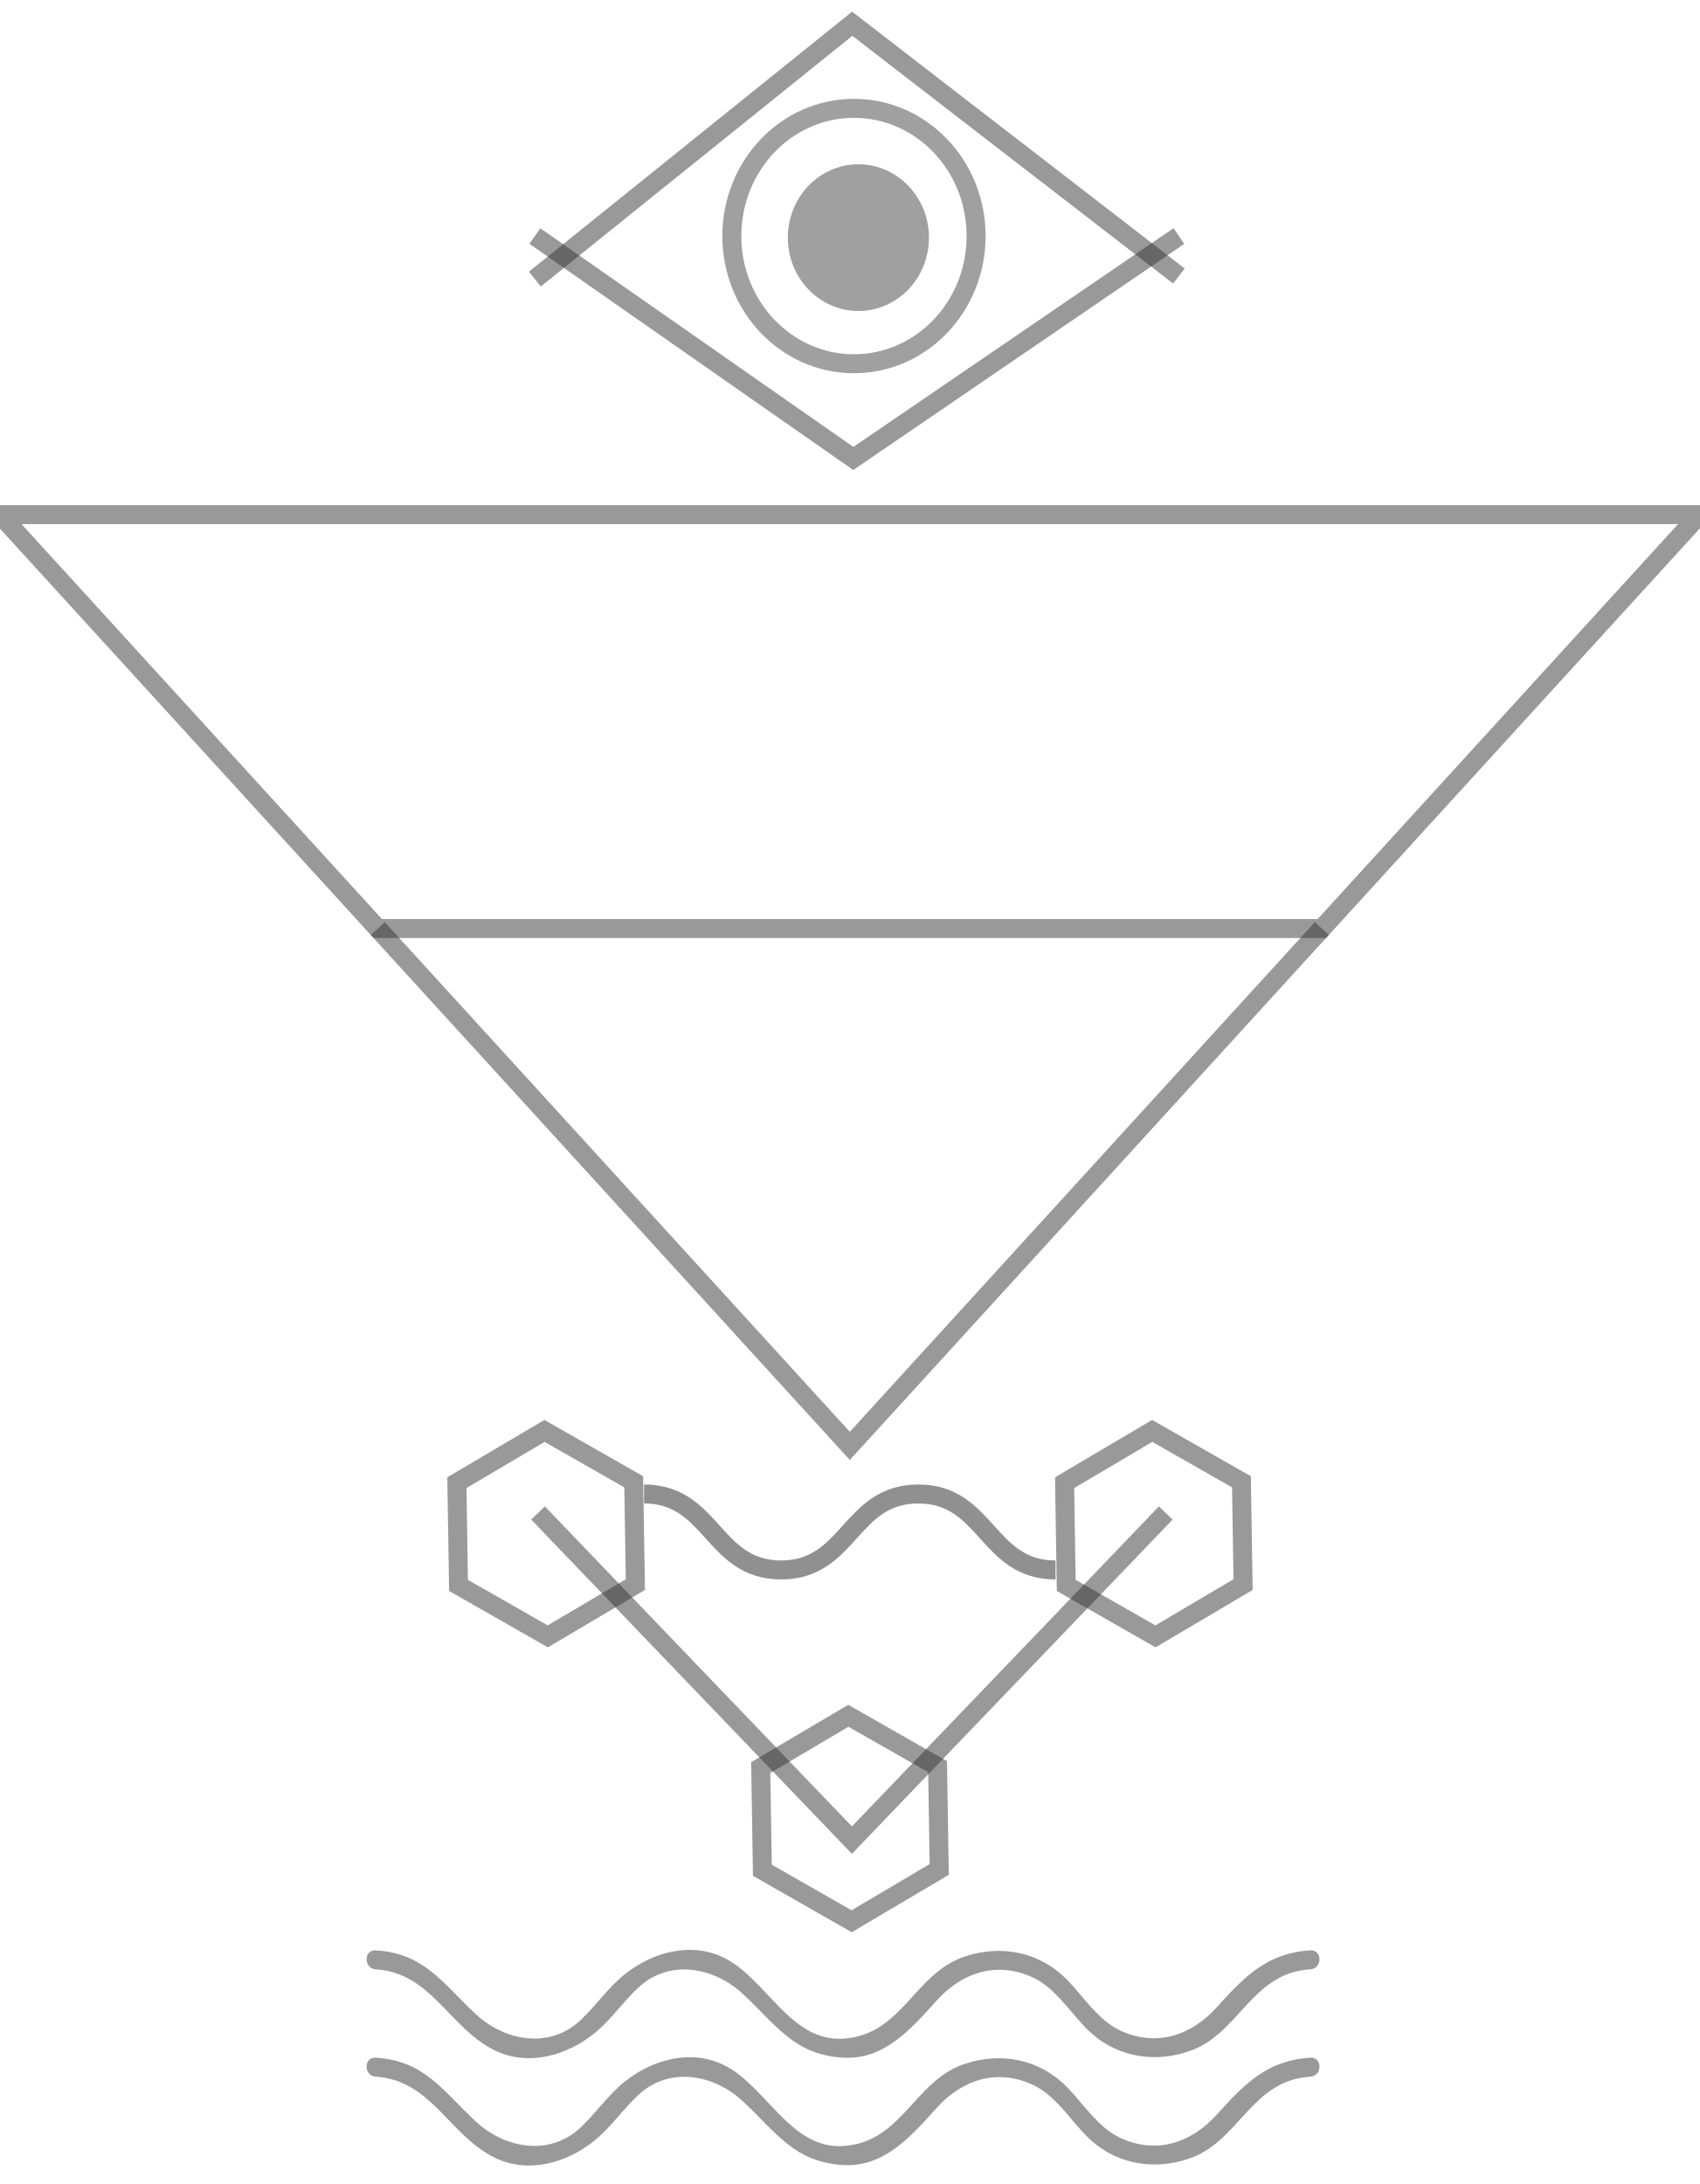
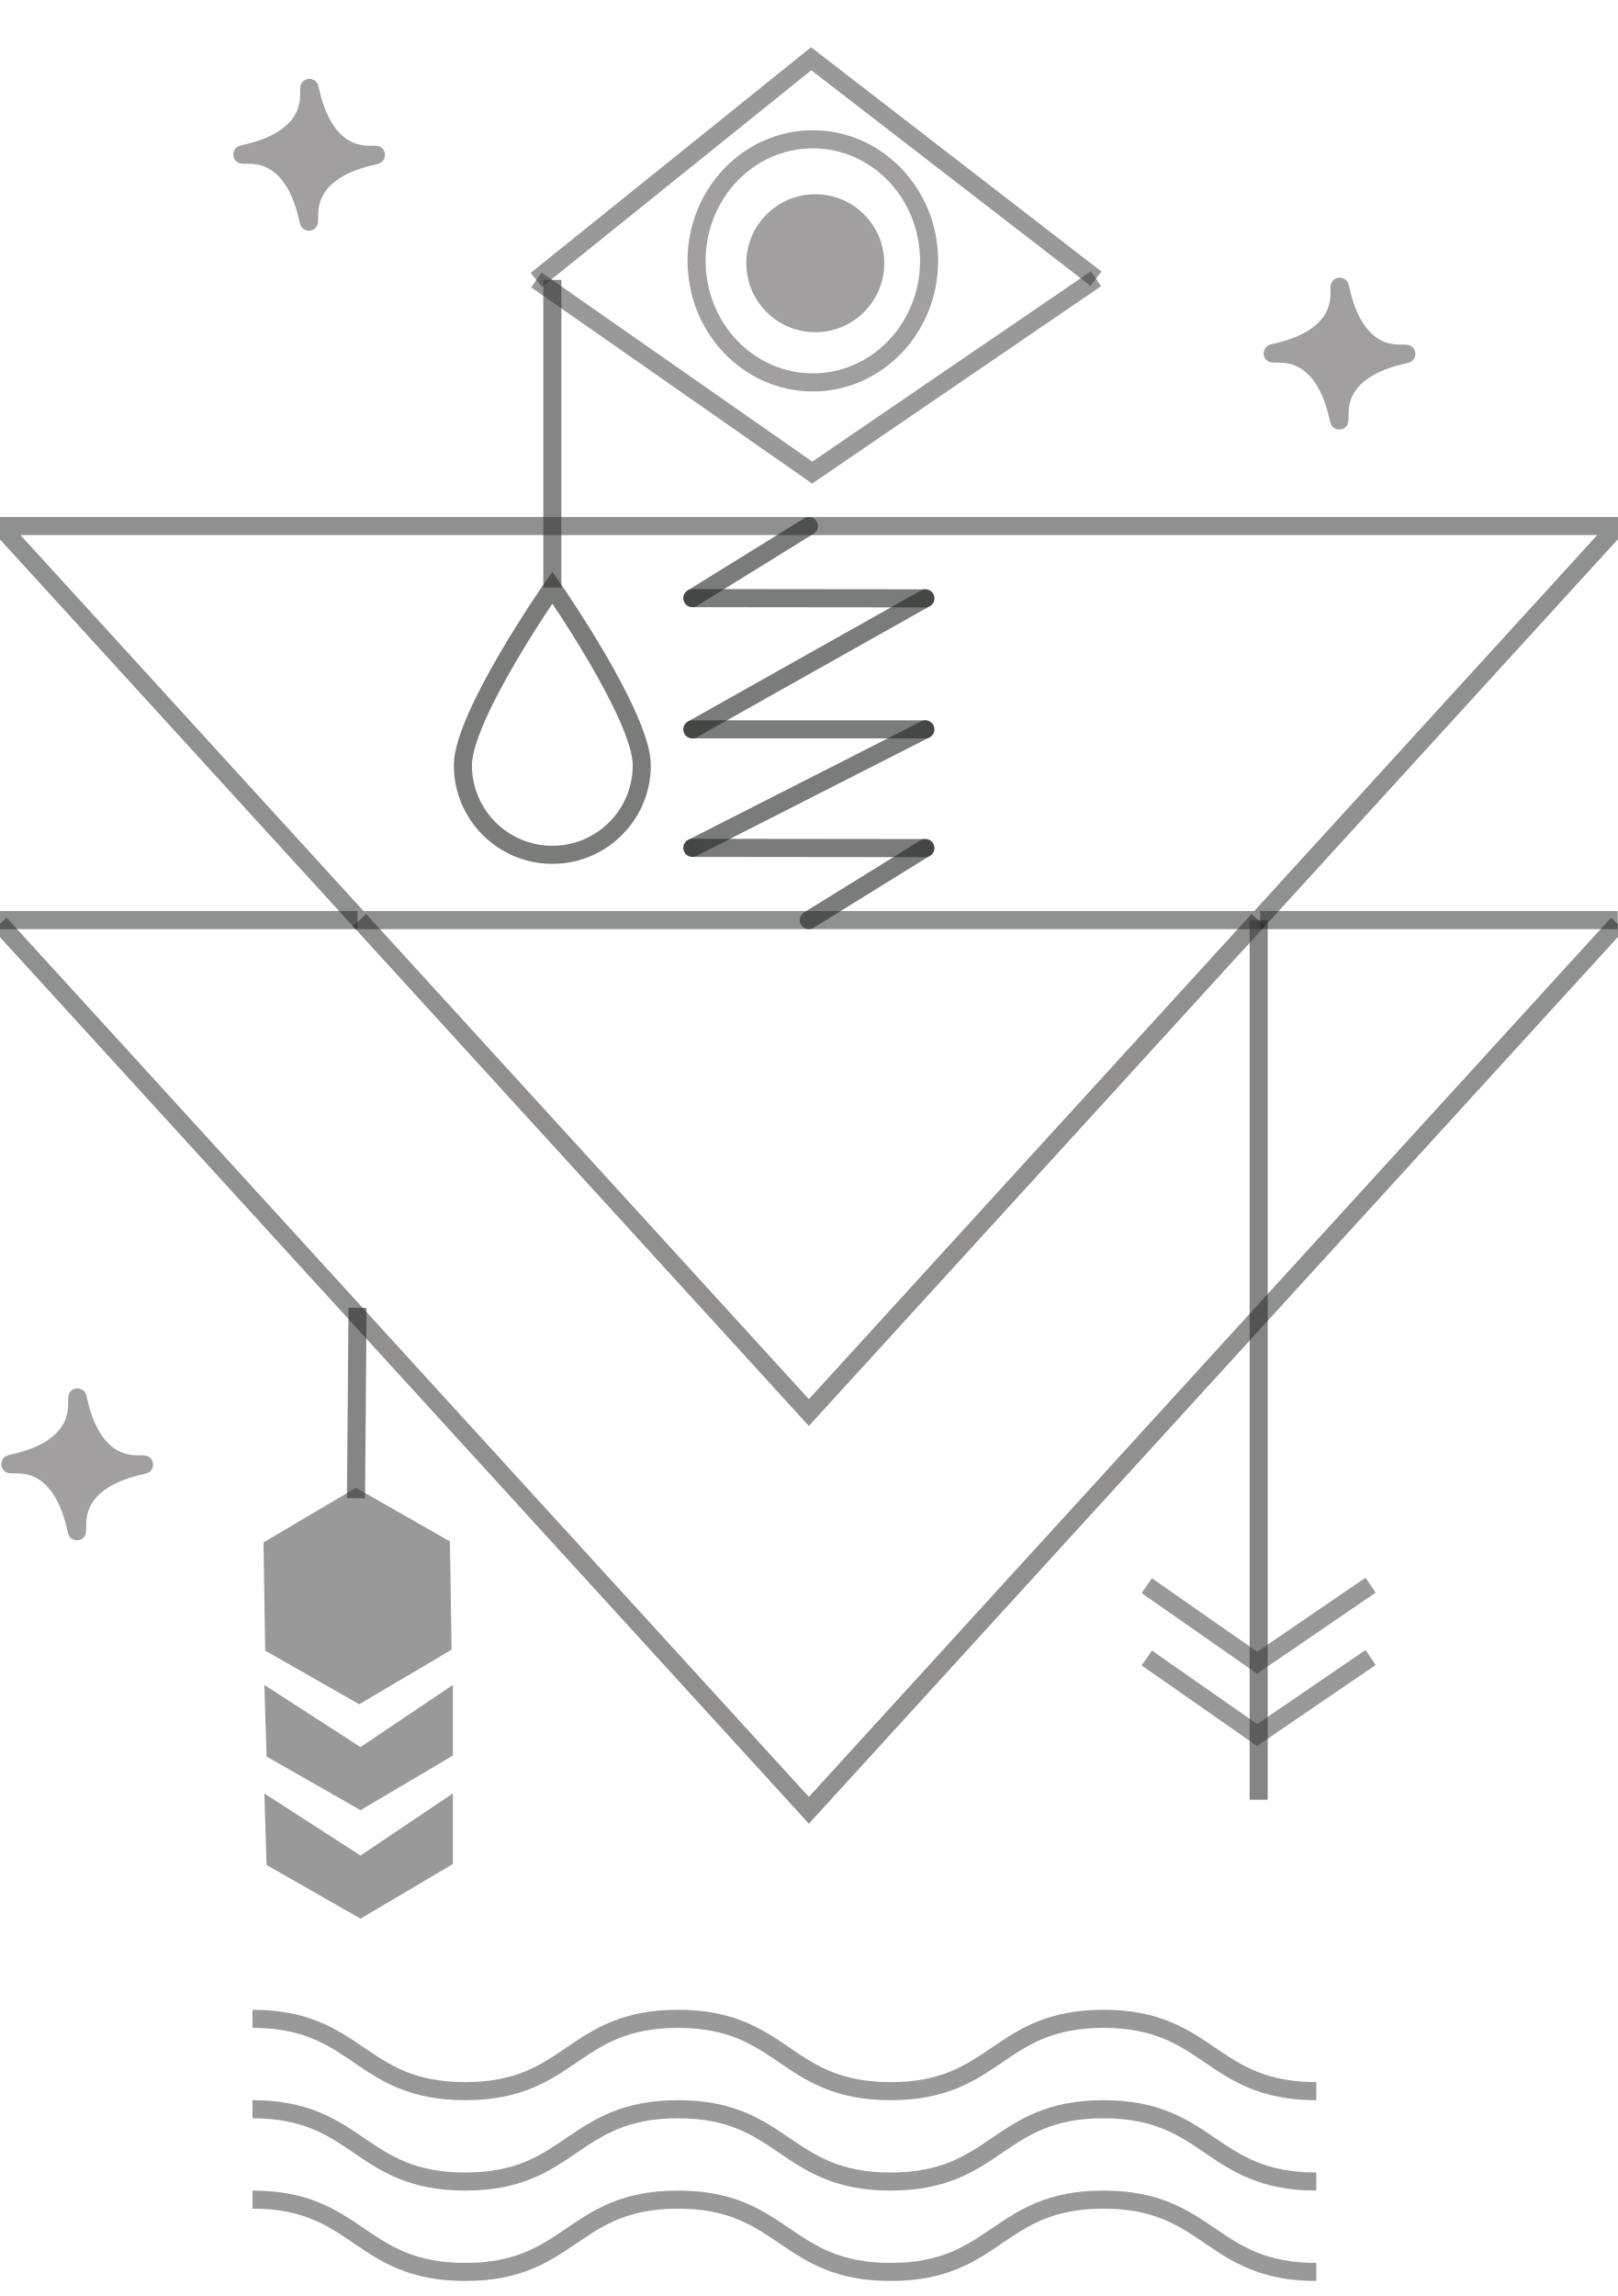
- <svg xmlns="http://www.w3.org/2000/svg" version="1.1" id="Layer_1" zoomAndPan="disable" x="0px" y="0px" width="89.494px" height="115px" viewBox="0 0 89.494 115" enable-background="new 0 0 89.494 115" xml:space="preserve">
-   <polygon opacity="0.5" fill="none" stroke="#333333" enable-background="new    " points="89.494,27.097 69.604,48.892   19.89,48.892 0,27.097 " />
-   <g opacity="0.5">
-     <g>
-       <g>
-         <path fill="#333333" d="M19.784,109.35c2.941,0.179,3.863,3.097,6.278,4.271c1.749,0.852,3.755,0.271,5.19-0.865     c0.886-0.7,1.541-1.686,2.369-2.453c1.638-1.519,3.977-1.065,5.482,0.33c1.753,1.624,2.703,3.212,5.284,3.368     c2.19,0.133,3.622-1.554,4.944-3.018c1.355-1.502,3.228-2.092,5.125-1.17c1.099,0.534,1.88,1.755,2.708,2.612     c1.446,1.498,3.479,1.899,5.428,1.246c2.675-0.896,3.276-4.132,6.405-4.321c0.641-0.039,0.645-1.039,0-1     c-2.284,0.139-3.481,1.396-4.947,3.018c-1.357,1.501-3.23,2.092-5.128,1.17c-1.099-0.534-1.88-1.756-2.708-2.612     c-1.445-1.497-3.479-1.899-5.428-1.246c-2.673,0.896-3.272,4.132-6.399,4.321c-2.783,0.169-4.045-3.183-6.283-4.271     c-1.75-0.851-3.755-0.271-5.19,0.865c-0.886,0.7-1.54,1.686-2.369,2.453c-1.638,1.519-3.976,1.065-5.481-0.33     c-1.751-1.623-2.7-3.212-5.279-3.368C19.14,108.311,19.144,109.311,19.784,109.35L19.784,109.35z" />
-       </g>
-     </g>
+ <svg xmlns="http://www.w3.org/2000/svg" version="1.1" id="Layer_1" zoomAndPan="disable" x="0px" y="0px" width="89.494px" height="127px" viewBox="0 0 89.494 127" enable-background="new 0 0 89.494 127" xml:space="preserve">
+   <polygon opacity="0.5" fill="none" stroke="#202422" enable-background="new    " points="89.494,29.097 69.604,50.893   19.89,50.893 0,29.097 " />
+   <path opacity="0.5" fill="none" stroke="#333333" enable-background="new    " d="M47.7,11.677" />
+   <path opacity="0.5" fill="none" stroke="#333333" enable-background="new    " d="M42.012,11.752" />
+   <path opacity="0.5" fill="none" stroke="#333333" enable-background="new    " d="M40.322,17.434" />
+   <path opacity="0.5" fill="none" stroke="#333333" enable-background="new    " d="M44.967,20.87" />
+   <path opacity="0.5" fill="none" stroke="#333333" enable-background="new    " d="M49.522,17.313" />
+   <polyline opacity="0.5" fill="none" stroke="#333333" enable-background="new    " points="60.631,15.417 44.932,26.141   29.672,15.483 " />
+   <polyline opacity="0.5" fill="none" stroke="#333333" enable-background="new    " points="29.672,15.483 44.875,3.25   60.631,15.417 " />
+   <ellipse opacity="0.5" fill="none" stroke="#433F40" enable-background="new    " cx="44.967" cy="14.429" rx="6.431" ry="6.724" />
+   <ellipse opacity="0.5" fill="#433F40" stroke="#433F40" enable-background="new    " cx="45.103" cy="14.56" rx="3.316" ry="3.316" />
+   <polyline opacity="0.5" fill="none" stroke="#242220" enable-background="new    " points="19.89,50.893 44.748,78.134   69.604,50.893 " />
+   <polygon opacity="0.5" fill="#333333" stroke="#333333" points="19.867,93.691 15.167,91.009 15.081,85.6 19.694,82.873   24.393,85.553 24.479,90.966 " />
+   <path opacity="0.5" fill="none" stroke="#333333" d="M14.573,76.549" />
+   <path opacity="0.5" fill="none" stroke="#333333" d="M31.982,123.848" />
+   <path opacity="0.6" fill="none" stroke="#222420" d="M25.608,42.333c0,2.734,2.216,4.95,4.948,4.95c2.733,0,4.948-2.216,4.948-4.95  c0-2.733-4.948-9.833-4.948-9.833S25.608,39.6,25.608,42.333z" />
+   <polygon opacity="0.5" fill="#333333" stroke="#333333" points="19.94,99.549 15.24,96.866 15.154,94.14 19.949,97.236   24.552,94.14 24.552,96.823 " />
+   <polygon opacity="0.5" fill="#333333" stroke="#333333" points="19.94,105.549 15.24,102.866 15.154,100.14 19.95,103.236   24.552,100.14 24.552,102.823 " />
+   <line opacity="0.6" fill="#333333" stroke="#333333" x1="69.631" y1="50.892" x2="69.631" y2="99.549" />
+   <polyline opacity="0.5" fill="none" stroke="#333333" enable-background="new    " points="75.823,87.682 69.544,91.971   63.44,87.708 " />
+   <polyline opacity="0.5" fill="none" stroke="#333333" enable-background="new    " points="75.823,91.682 69.544,95.971   63.44,91.708 " />
+   <line opacity="0.6" fill="#333333" stroke="#333333" x1="30.556" y1="32.5" x2="30.556" y2="15.483" />
+   <line opacity="0.6" fill="#222420" stroke="#333333" x1="19.694" y1="82.873" x2="19.78" y2="72.334" />
+   <g opacity="0.5" enable-background="new    ">
+     <path fill="none" stroke="#333333" d="M13.969,111.669c5.883,0,5.883,4,11.766,4c5.885,0,5.885-4,11.77-4c5.883,0,5.883,4,11.766,4   c5.887,0,5.887-4,11.774-4s5.888,4,11.774,4" />
  </g>
-   <path opacity="0.5" fill="none" stroke="#333333" enable-background="new    " d="M47.7,9.677" />
-   <path opacity="0.5" fill="none" stroke="#333333" enable-background="new    " d="M42.012,9.752" />
-   <path opacity="0.5" fill="none" stroke="#333333" enable-background="new    " d="M40.322,15.434" />
-   <path opacity="0.5" fill="none" stroke="#333333" enable-background="new    " d="M44.967,18.87" />
-   <path opacity="0.5" fill="none" stroke="#333333" enable-background="new    " d="M49.522,15.313" />
-   <polyline opacity="0.5" fill="none" stroke="#333333" enable-background="new    " points="62.076,12.429 44.932,24.141   28.164,12.429 " />
-   <polyline opacity="0.5" fill="none" stroke="#333333" enable-background="new    " points="28.165,14.696 44.875,1.25   62.076,14.533 " />
-   <ellipse opacity="0.5" fill="none" stroke="#433F40" enable-background="new    " cx="44.967" cy="12.429" rx="6.431" ry="6.724" />
-   <ellipse opacity="0.5" fill="#433F40" stroke="#433F40" enable-background="new    " cx="45.2" cy="12.513" rx="3.216" ry="3.363" />
-   <g opacity="0.5">
-     <g>
-       <g>
-         <path fill="#333333" d="M19.784,103.697c2.941,0.179,3.863,3.097,6.278,4.271c1.749,0.852,3.755,0.271,5.19-0.865     c0.886-0.7,1.541-1.686,2.369-2.453c1.638-1.519,3.977-1.065,5.482,0.33c1.753,1.624,2.703,3.212,5.284,3.368     c2.19,0.133,3.622-1.554,4.944-3.018c1.355-1.502,3.228-2.092,5.125-1.17c1.099,0.534,1.88,1.755,2.708,2.612     c1.446,1.498,3.479,1.899,5.428,1.246c2.675-0.896,3.276-4.132,6.405-4.321c0.641-0.039,0.645-1.039,0-1     c-2.284,0.139-3.481,1.396-4.947,3.018c-1.357,1.501-3.23,2.092-5.128,1.17c-1.099-0.534-1.88-1.756-2.708-2.612     c-1.445-1.497-3.479-1.899-5.428-1.246c-2.673,0.896-3.272,4.132-6.399,4.321c-2.783,0.169-4.045-3.183-6.283-4.271     c-1.75-0.851-3.755-0.271-5.19,0.865c-0.886,0.7-1.54,1.686-2.369,2.453c-1.638,1.519-3.976,1.065-5.481-0.33     c-1.751-1.623-2.7-3.212-5.279-3.368C19.14,102.658,19.144,103.658,19.784,103.697L19.784,103.697z" />
-       </g>
-     </g>
+   <g opacity="0.5" enable-background="new    ">
+     <path fill="none" stroke="#333333" d="M13.969,116.669c5.883,0,5.883,4,11.766,4c5.885,0,5.885-4,11.77-4c5.883,0,5.883,4,11.766,4   c5.887,0,5.887-4,11.774-4s5.888,4,11.774,4" />
  </g>
-   <polyline opacity="0.5" fill="none" stroke="#333333" enable-background="new    " points="19.89,48.892 44.748,76.134   69.604,48.892 " />
-   <polygon opacity="0.5" fill="none" stroke="#333333" points="44.844,101.164 40.144,98.481 40.058,93.072 44.671,90.346   49.37,93.025 49.456,98.438 " />
-   <path opacity="0.5" fill="none" stroke="#333333" d="M24.87,92.25" />
-   <path opacity="0.5" fill="none" stroke="#333333" d="M32.982,107.848" />
-   <polyline opacity="0.5" fill="none" stroke="#333333" enable-background="new    " points="28.331,79.667 44.858,96.893   61.386,79.667 " />
-   <polygon opacity="0.5" fill="none" stroke="#333333" points="28.844,86.164 24.144,83.481 24.058,78.072 28.671,75.346   33.37,78.025 33.456,83.438 " />
-   <polygon opacity="0.5" fill="none" stroke="#333333" points="60.844,86.164 56.144,83.481 56.058,78.072 60.671,75.346   65.37,78.025 65.456,83.438 " />
-   <g opacity="0.5">
-     <path fill="none" stroke="#222420" d="M33.914,78.667c3.609,0,3.609,4,7.219,4c3.612,0,3.612-4,7.224-4s3.612,4,7.224,4" />
+   <g opacity="0.5" enable-background="new    ">
+     <path fill="none" stroke="#333333" d="M13.969,121.669c5.883,0,5.883,4,11.766,4c5.885,0,5.885-4,11.77-4c5.883,0,5.883,4,11.766,4   c5.887,0,5.887-4,11.774-4s5.888,4,11.774,4" />
  </g>
+   <path opacity="0.6" fill="#202422" stroke="#202422" stroke-linecap="round" d="M50.048,46.584" />
+   <line opacity="0.6" fill="#202422" stroke="#202422" stroke-linecap="round" x1="38.304" y1="33.084" x2="44.747" y2="29.097" />
+   <line opacity="0.6" fill="#202422" stroke="#202422" stroke-linecap="round" x1="44.747" y1="50.893" x2="51.19" y2="46.905" />
+   <line opacity="0.6" fill="#202422" stroke="#202422" stroke-linecap="round" x1="38.304" y1="33.084" x2="51.19" y2="33.097" />
+   <line opacity="0.6" fill="#202422" stroke="#202422" stroke-linecap="round" x1="38.304" y1="46.898" x2="51.19" y2="46.912" />
+   <line opacity="0.6" fill="#202422" stroke="#202422" stroke-linecap="round" x1="51.19" y1="33.097" x2="38.304" y2="40.344" />
+   <line opacity="0.6" fill="#202422" stroke="#202422" stroke-linecap="round" x1="38.304" y1="40.344" x2="51.19" y2="40.344" />
+   <line opacity="0.6" fill="#202422" stroke="#202422" stroke-linecap="round" x1="51.19" y1="40.344" x2="38.304" y2="46.898" />
+   <path opacity="0.5" fill="none" stroke="#202422" enable-background="new    " d="M19.89,72.893" />
+   <line opacity="0.5" fill="none" stroke="#202422" enable-background="new    " x1="89.494" y1="51.098" x2="69.604" y2="72.893" />
+   <polyline opacity="0.5" fill="none" stroke="#242220" enable-background="new    " points="19.89,72.893 44.748,100.134   69.604,72.893 " />
+   <line opacity="0.5" fill="none" stroke="#202422" enable-background="new    " x1="0" y1="51.098" x2="19.89" y2="72.893" />
+   <line opacity="0.5" fill="none" stroke="#202422" enable-background="new    " x1="19.781" y1="50.893" x2="0" y2="50.893" />
+   <line opacity="0.5" fill="none" stroke="#202422" enable-background="new    " x1="89.494" y1="50.893" x2="69.714" y2="50.893" />
+   <path opacity="0.5" fill="#433F40" stroke="#433F40" enable-background="new    " d="M17.103,5.244c0-1.829,0,3.316,3.313,3.316  c1.831,0-3.313,0-3.313,3.316c0,1.83,0-3.316-3.313-3.316C11.958,8.56,17.103,8.56,17.103,5.244z" />
+   <path opacity="0.5" fill="#433F40" stroke="#433F40" enable-background="new    " d="M74.103,22.876c0,1.83,0-3.316-3.313-3.316  c-1.831,0,3.313,0,3.313-3.316c0-1.829,0,3.316,3.313,3.316C79.247,19.56,74.103,19.56,74.103,22.876" />
+   <path opacity="0.5" fill="#433F40" stroke="#433F40" enable-background="new    " d="M4.27,84.313c0,1.83,0-3.315-3.313-3.315  c-1.831,0,3.313,0,3.313-3.316c0-1.829,0,3.316,3.313,3.316C9.415,80.998,4.27,80.998,4.27,84.313" />
</svg>
